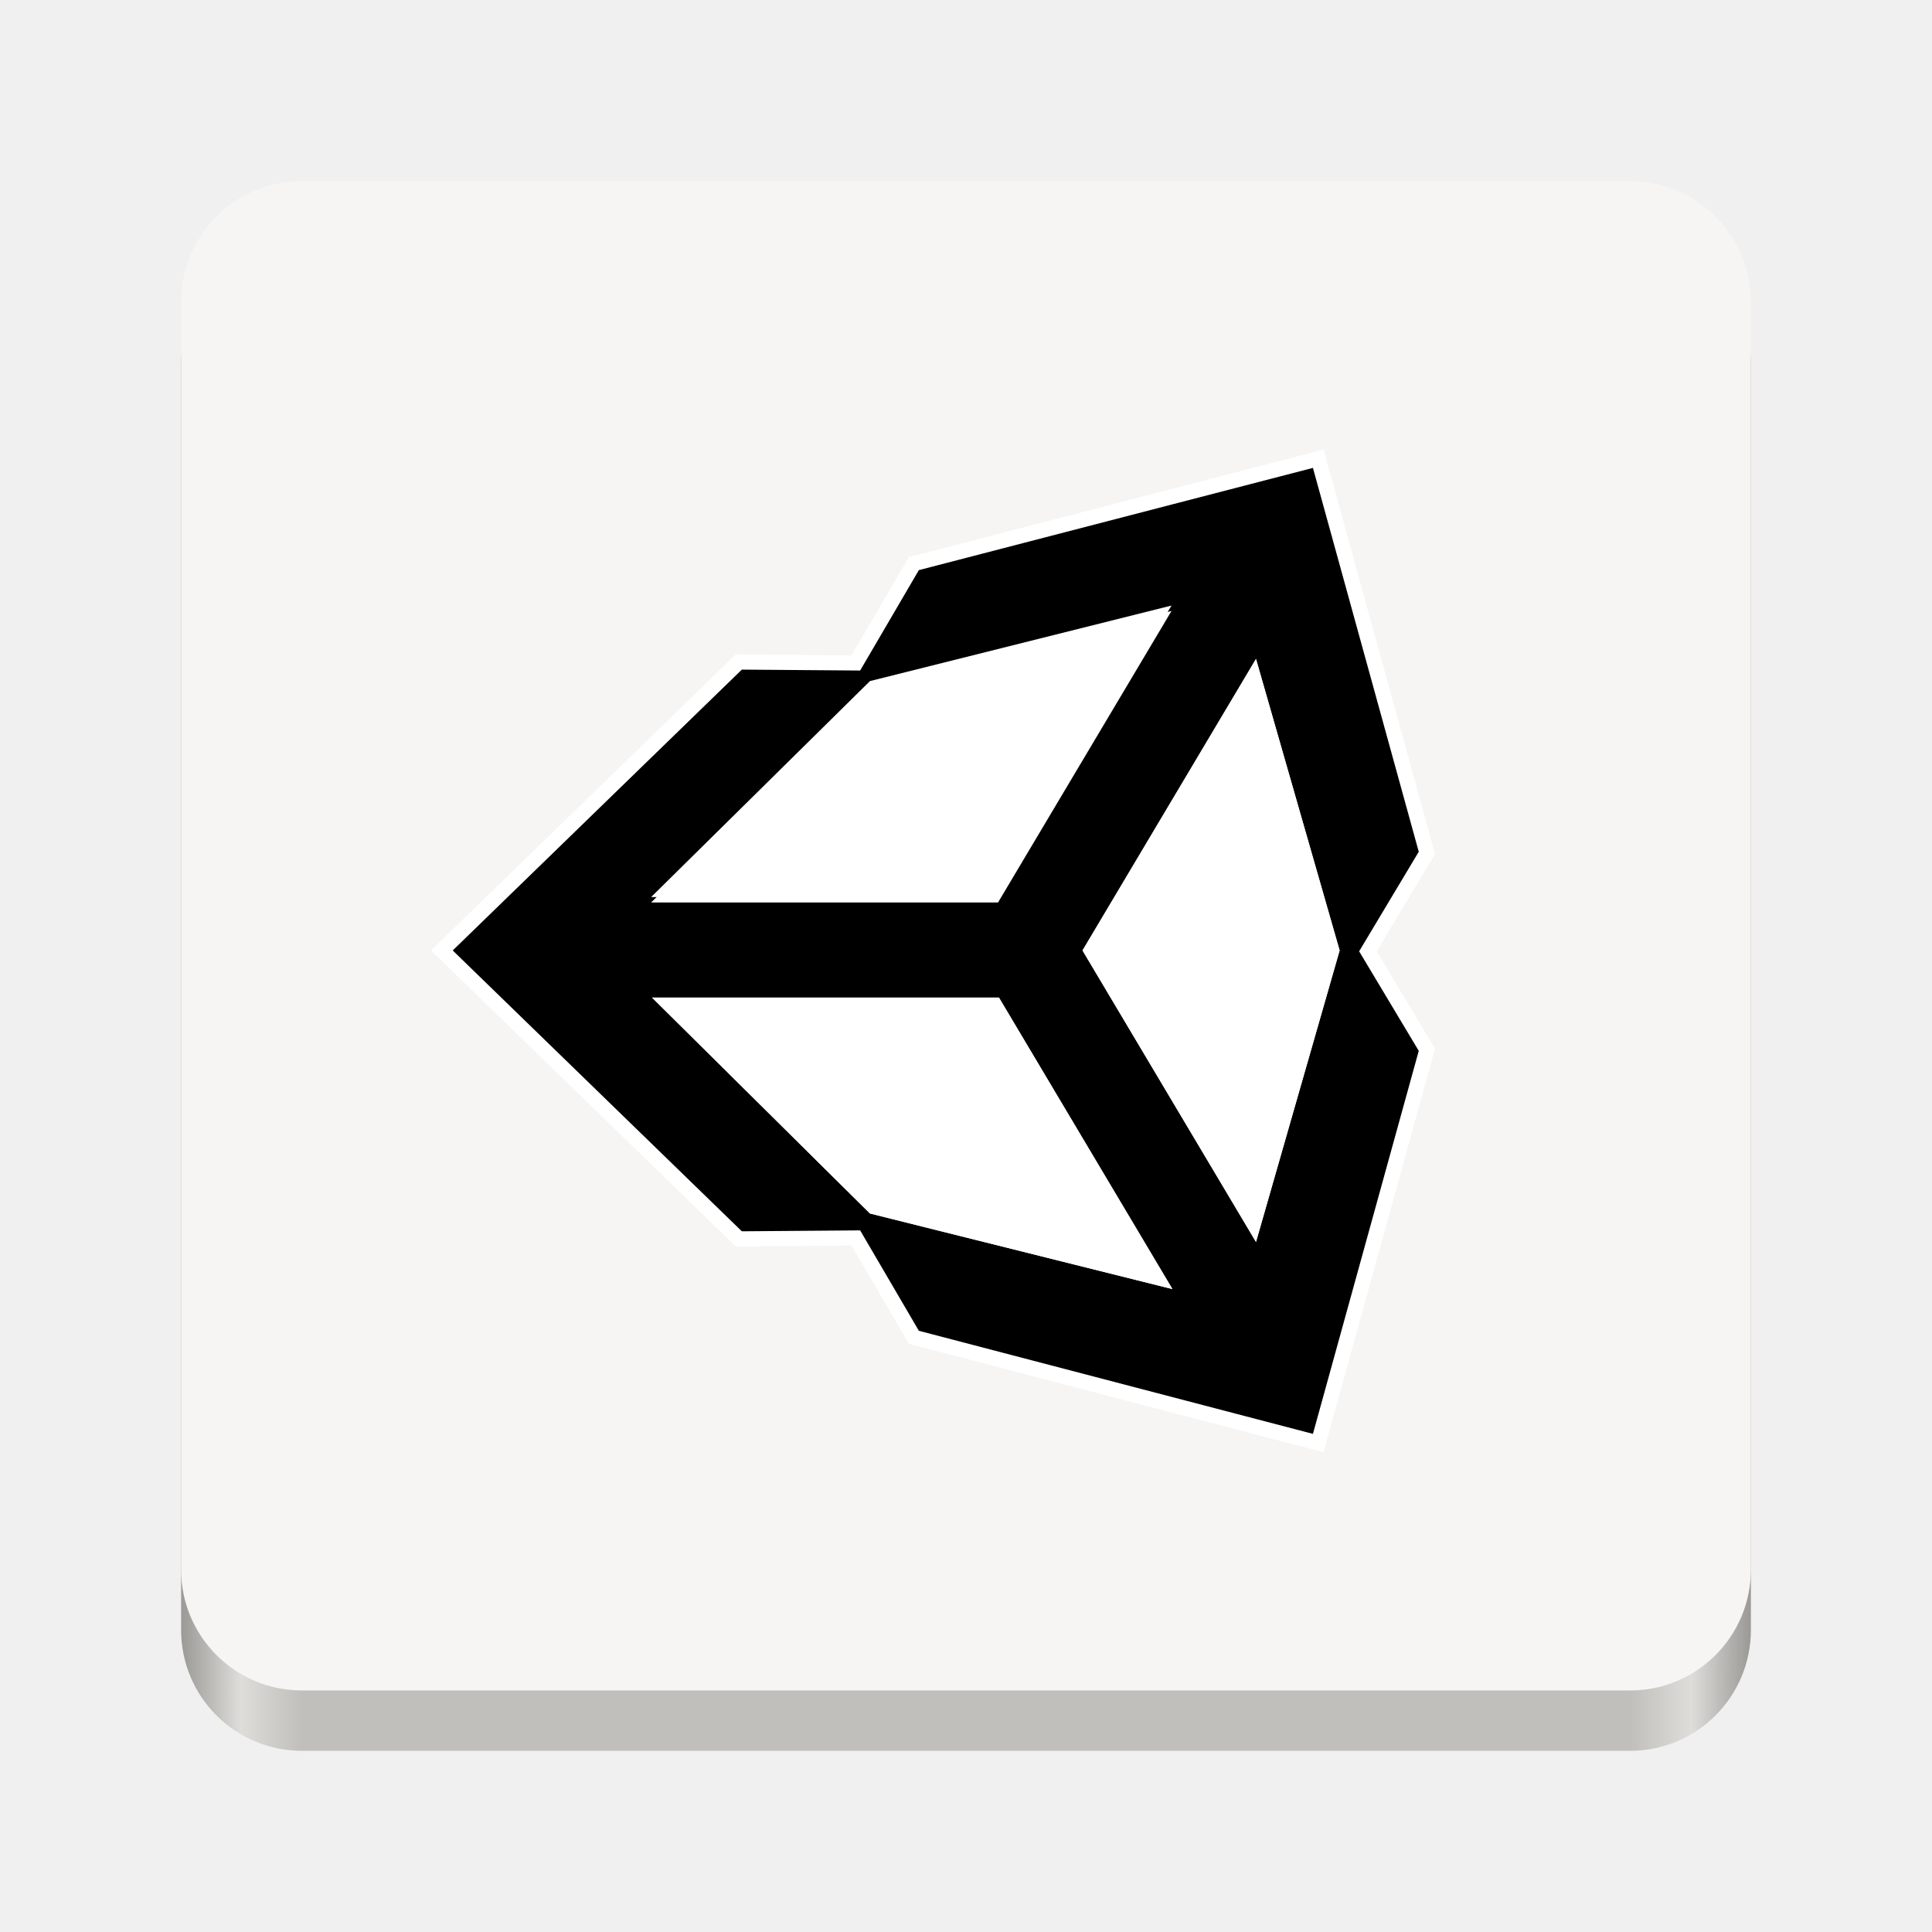
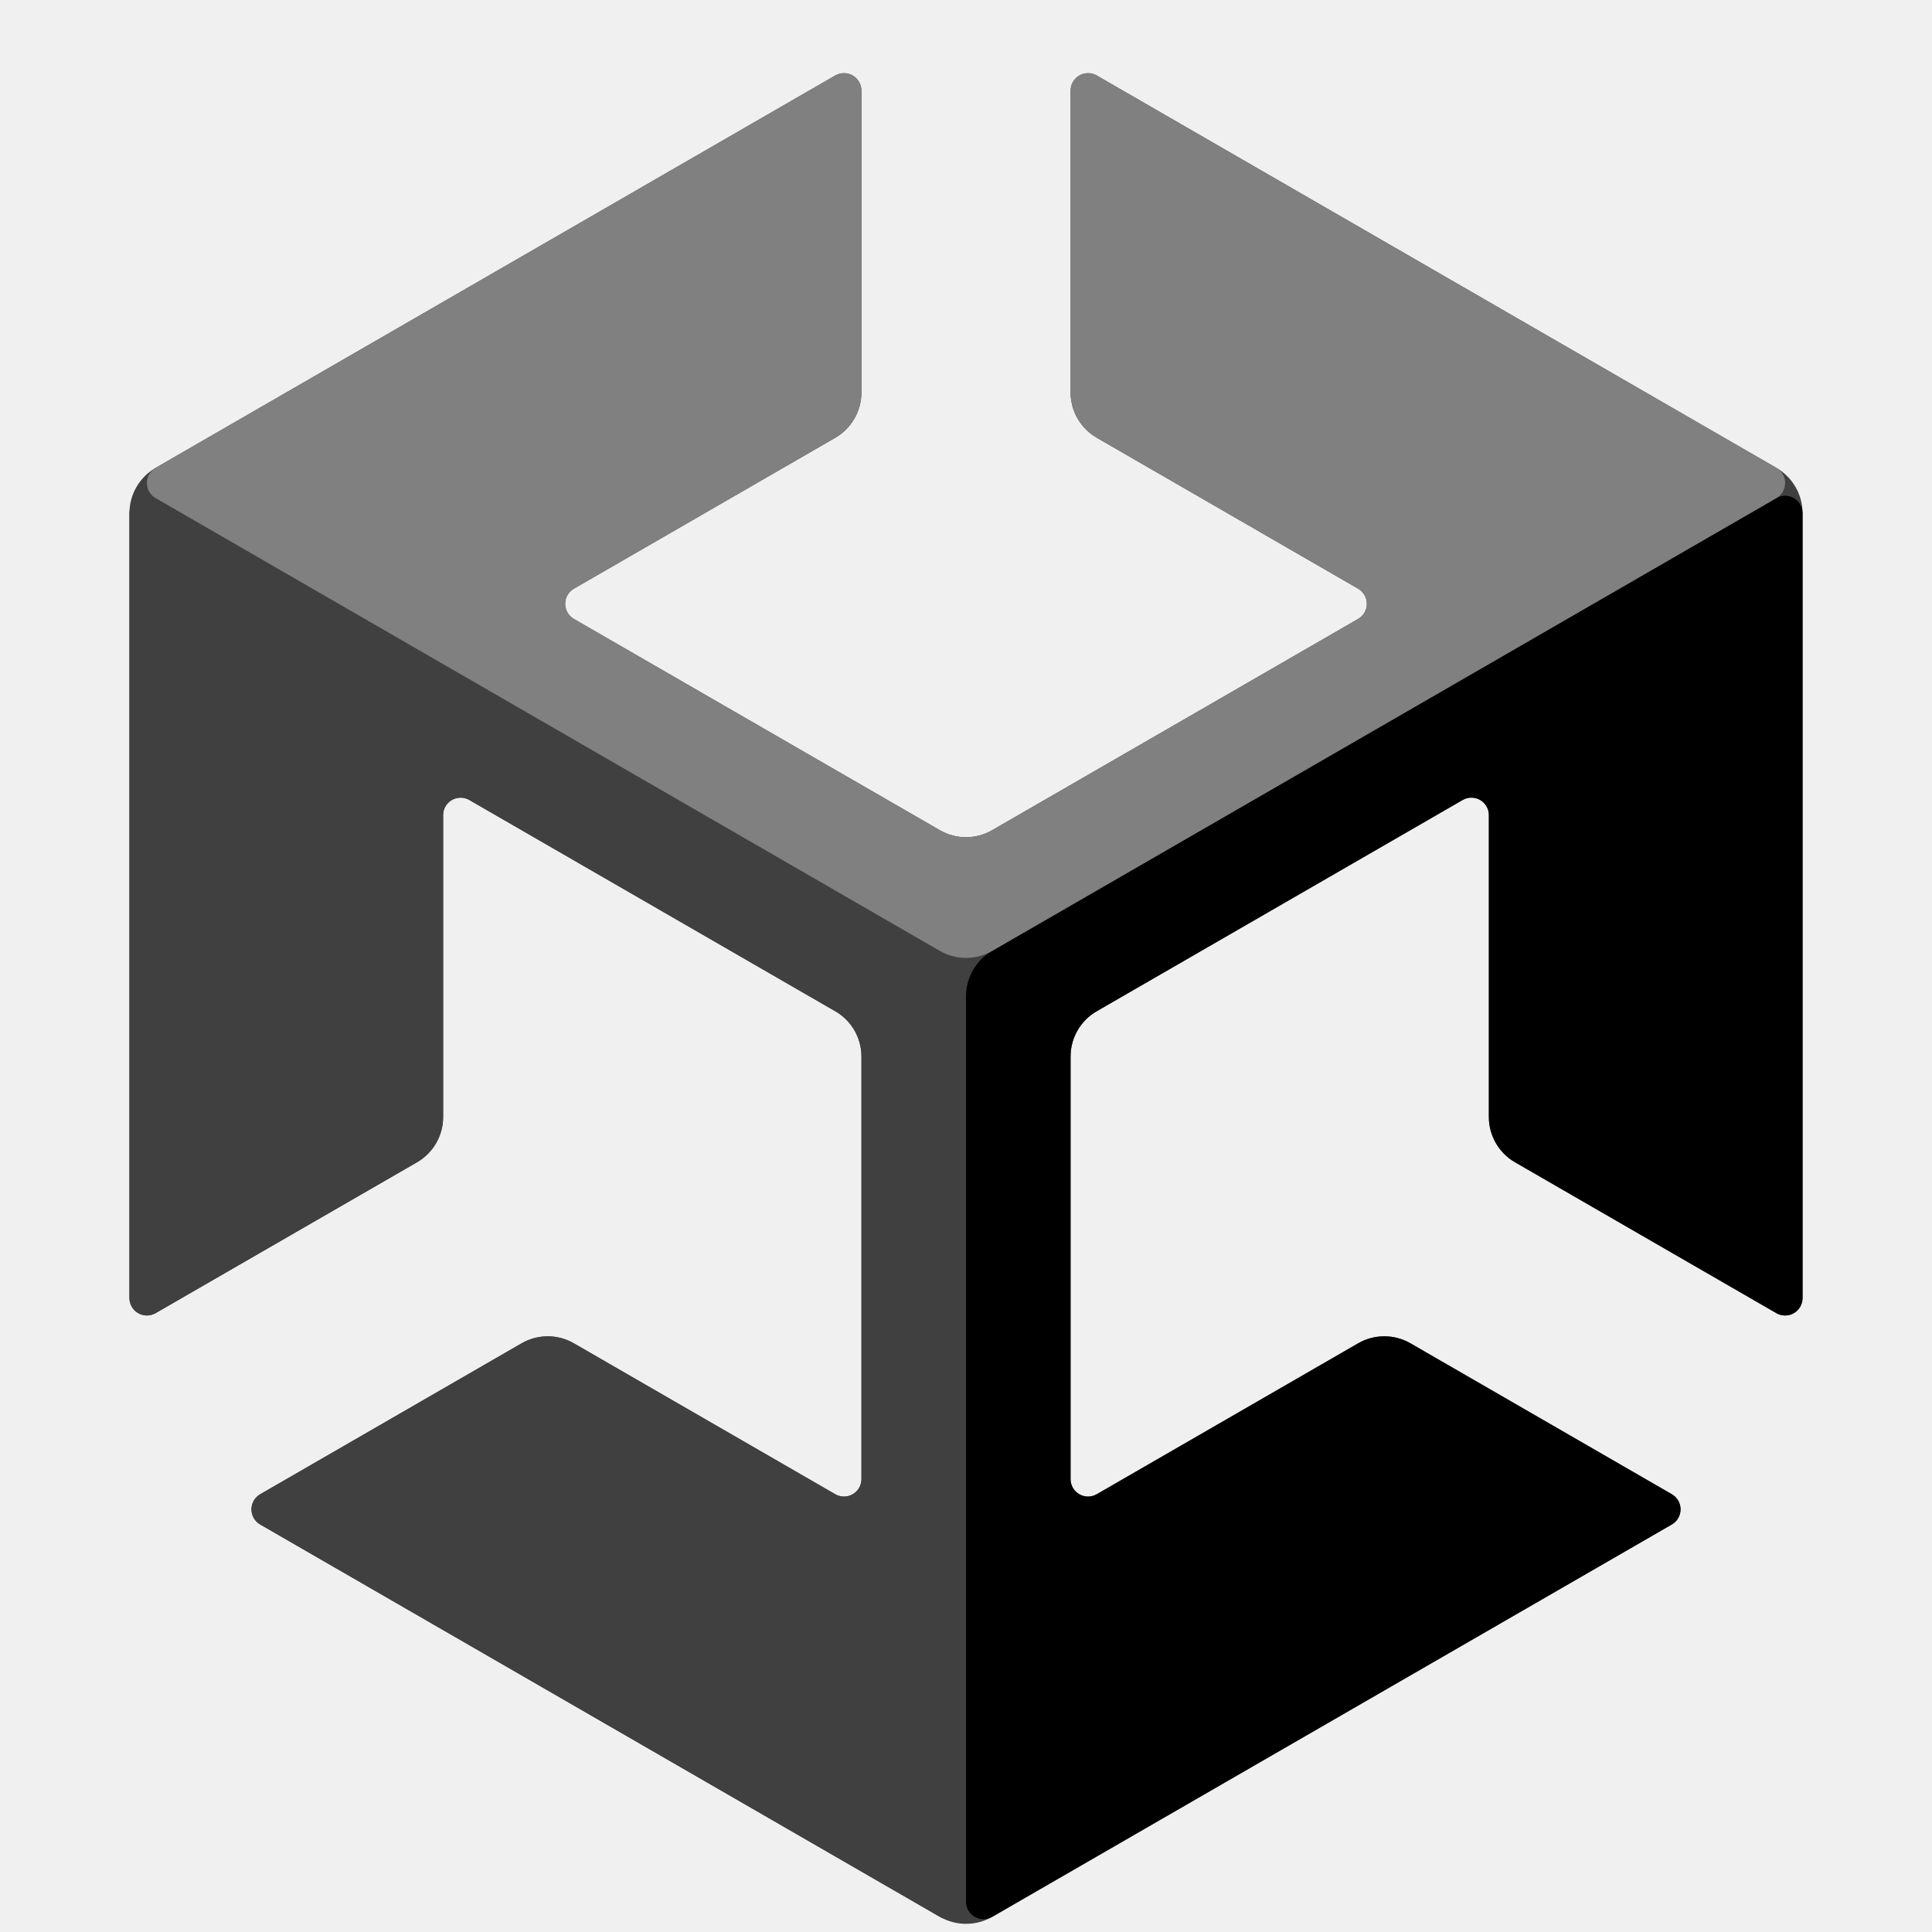
- <svg xmlns="http://www.w3.org/2000/svg" xmlns:xlink="http://www.w3.org/1999/xlink" width="128" height="128" viewBox="0 0 33.867 33.867" version="1.1" id="svg5">
+ <svg xmlns="http://www.w3.org/2000/svg" width="128" height="128" viewBox="0 0 33.867 33.867" version="1.1" id="svg5">
  <defs id="defs2">
-     <linearGradient xlink:href="#linearGradient1073-6" id="linearGradient1064-3" gradientUnits="userSpaceOnUse" gradientTransform="matrix(0.06142113,0,0,0.08703399,-2.266661,69.80422)" x1="88.596" y1="-449.394" x2="536.596" y2="-449.394" />
-     <linearGradient id="linearGradient1073-6">
-       <stop style="stop-color:#9a9996;stop-opacity:1" offset="0" id="stop1060-7" />
-       <stop id="stop1062-3" offset="0.038" style="stop-color:#deddda;stop-opacity:1" />
-       <stop style="stop-color:#c0bfbc;stop-opacity:1" offset="0.077" id="stop1064-6" />
-       <stop id="stop1067-7" offset="0.923" style="stop-color:#c0bfbc;stop-opacity:1" />
-       <stop style="stop-color:#deddda;stop-opacity:1" offset="0.962" id="stop1069-5" />
-       <stop style="stop-color:#9a9996;stop-opacity:1" offset="1" id="stop1071-5" />
-     </linearGradient>
-   </defs>
+     </defs>
  <g id="layer1">
-     <rect style="display:inline;vector-effect:none;fill:url(#linearGradient1064-3);fill-opacity:1;stroke:none;stroke-width:0.066;stroke-linecap:butt;stroke-linejoin:miter;stroke-miterlimit:4;stroke-dasharray:none;stroke-dashoffset:0;stroke-opacity:1;marker:none;marker-start:none;marker-mid:none;marker-end:none;paint-order:normal;enable-background:new" id="rect1048-3" width="27.517" height="26.458" x="3.175" y="4.233" rx="2.117" ry="2.117" />
-     <rect style="fill:#f6f5f4;stroke-width:0.469;stroke-linecap:round;stroke-linejoin:round;paint-order:markers stroke fill" id="rect199" width="27.517" height="26.458" x="3.175" y="3.175" ry="2.117" />
-     <path style="fill:#000000;stroke-width:0.17" d="m 23.015,8.202 -6.908,1.792 -1.029,1.76 -2.074,-0.016 -5.068,4.923 5.068,4.923 2.074,-0.016 1.029,1.76 6.908,1.807 1.855,-6.714 -1.045,-1.745 1.045,-1.745 z" id="path70" />
-     <path id="path49" style="fill:#000000;stroke:#ffffff;stroke-width:0.529;stroke-miterlimit:4;stroke-dasharray:none;stroke-opacity:1;stroke-linecap:square;stroke-linejoin:miter;stroke-dashoffset:0;paint-order:stroke markers fill" d="m 22.017,21.771 -3.041,-5.11 3.041,-5.11 1.466,5.11 z M 15.25,21.272 11.43,17.487 h 6.081 l 3.041,5.11 z m 0,-9.238 5.286,-1.324 -3.041,5.11 h -6.081 z m 7.765,-3.832 -6.908,1.792 -1.029,1.76 -2.074,-0.016 -5.068,4.923 5.068,4.923 2.074,-0.016 1.029,1.76 6.908,1.807 1.855,-6.714 -1.045,-1.745 1.045,-1.745 z" />
-     <path style="fill:#ffffff;stroke-width:0.17" d="m 15.25,11.939 5.286,-1.324 -3.041,5.11 h -6.081 z" id="path68" />
-     <path style="fill:#ffffff;stroke-width:0.17" d="m 15.25,21.272 -3.82,-3.785 h 6.081 l 3.041,5.11 z" id="path66" />
-     <path style="fill:#ffffff;stroke-width:0.17" d="m 22.017,21.771 -3.041,-5.11 3.041,-5.11 1.466,5.11 z" id="path62" />
+     <path style="fill:#404040;fill-opacity:1;stroke-width:0.529;stroke-linecap:round;stroke-linejoin:round;stroke-dashoffset:160;paint-order:markers stroke fill" d="M 23.807,10.319 19.225,7.673 a 0.917,0.917 60 0 1 -0.458,-0.794 l 0,-5.292 A 0.306,0.306 150 0 1 19.225,1.323 L 31.14,8.202 a 0.917,0.917 60 0 1 0.458,0.794 l 2e-6,13.758 a 0.306,0.306 150 0 1 -0.458,0.265 l -4.583,-2.646 a 0.917,0.917 60 0 1 -0.458,-0.794 v -5.292 a 0.306,0.306 30 0 0 -0.458,-0.265 l -6.416,3.704 a 0.917,0.917 120 0 0 -0.458,0.794 v 7.408 a 0.306,0.306 30 0 0 0.458,0.265 l 4.583,-2.646 a 0.917,0.917 180 0 1 0.917,0 l 4.583,2.646 a 0.306,0.306 90 0 1 0,0.529 l -11.915,6.879 a 0.917,0.917 2.9002381e-7 0 1 -0.917,0 L 4.56,26.723 a 0.306,0.306 90 0 1 0,-0.529 l 4.583,-2.646 a 0.917,0.917 180 0 1 0.917,0 l 4.583,2.646 a 0.306,0.306 150 0 0 0.458,-0.265 l 0,-7.408 a 0.917,0.917 60 0 0 -0.458,-0.794 L 8.226,14.023 a 0.306,0.306 150 0 0 -0.458,0.265 v 5.292 a 0.917,0.917 120 0 1 -0.458,0.794 L 2.727,23.019 A 0.306,0.306 30 0 1 2.269,22.754 V 8.996 A 0.917,0.917 120 0 1 2.727,8.202 L 14.642,1.323 a 0.306,0.306 30 0 1 0.458,0.265 v 5.292 a 0.917,0.917 120 0 1 -0.458,0.794 l -4.583,2.646 a 0.306,0.306 90 0 0 0,0.529 l 6.416,3.704 a 0.917,0.917 180 0 0 0.917,0 l 6.416,-3.704 a 0.306,0.306 90 0 0 0,-0.529 z" id="path1463" />
+     <path style="fill:#404040;stroke-width:0.529;stroke-linecap:round;stroke-linejoin:round;stroke-dashoffset:160;paint-order:markers stroke fill;fill-opacity:1" d="M 14.642,17.727 8.226,14.023 a 0.306,0.306 150 0 0 -0.458,0.265 v 5.292 a 0.917,0.917 120 0 1 -0.458,0.794 L 2.727,23.019 A 0.306,0.306 30 0 1 2.269,22.754 l -10e-8,-13.758 A 0.306,0.306 150 0 1 2.727,8.731 L 16.475,16.669 a 0.917,0.917 60 0 1 0.458,0.794 V 33.337 a 0.306,0.306 150 0 1 -0.458,0.265 L 4.56,26.723 a 0.306,0.306 90 0 1 0,-0.529 l 4.583,-2.646 a 0.917,0.917 180 0 1 0.917,0 l 4.583,2.646 a 0.306,0.306 150 0 0 0.458,-0.265 l 0,-7.408 a 0.917,0.917 60 0 0 -0.458,-0.794 z" id="path441" />
+     <path style="fill:#000000;fill-opacity:1;stroke-width:0.529;stroke-linecap:round;stroke-linejoin:round;stroke-dashoffset:160;paint-order:markers stroke fill" d="m 19.225,17.727 6.416,-3.704 a 0.306,0.306 30 0 1 0.458,0.265 l 0,5.292 a 0.917,0.917 60 0 0 0.458,0.794 l 4.583,2.646 a 0.306,0.306 150 0 0 0.458,-0.265 l 0,-13.758 A 0.306,0.306 30 0 0 31.14,8.731 l -13.748,7.938 a 0.917,0.917 120 0 0 -0.458,0.794 V 33.337 a 0.306,0.306 30 0 0 0.458,0.265 l 11.915,-6.879 a 0.306,0.306 90 0 0 0,-0.529 l -4.583,-2.646 a 0.917,0.917 2.2557395e-6 0 0 -0.917,0 l -4.583,2.646 A 0.306,0.306 30 0 1 18.766,25.929 l 0,-7.408 a 0.917,0.917 120 0 1 0.458,-0.794 z" id="path1186" />
+     <path style="fill:#808080;fill-opacity:1;stroke-width:0.529;stroke-linecap:round;stroke-linejoin:round;stroke-dashoffset:160;paint-order:markers stroke fill" d="M 23.807,10.319 19.225,7.673 a 0.917,0.917 60 0 1 -0.458,-0.794 l 0,-5.292 A 0.306,0.306 150 0 1 19.225,1.323 L 31.14,8.202 a 0.306,0.306 90 0 1 0,0.529 L 17.392,16.669 a 0.917,0.917 180 0 1 -0.917,0 L 2.727,8.731 a 0.306,0.306 90 0 1 0,-0.529 L 14.642,1.323 a 0.306,0.306 30 0 1 0.458,0.265 v 5.292 a 0.917,0.917 120 0 1 -0.458,0.794 l -4.583,2.646 a 0.306,0.306 90 0 0 0,0.529 l 6.416,3.704 a 0.917,0.917 180 0 0 0.917,0 l 6.416,-3.704 a 0.306,0.306 90 0 0 0,-0.529 z" id="path1242" />
  </g>
</svg>
